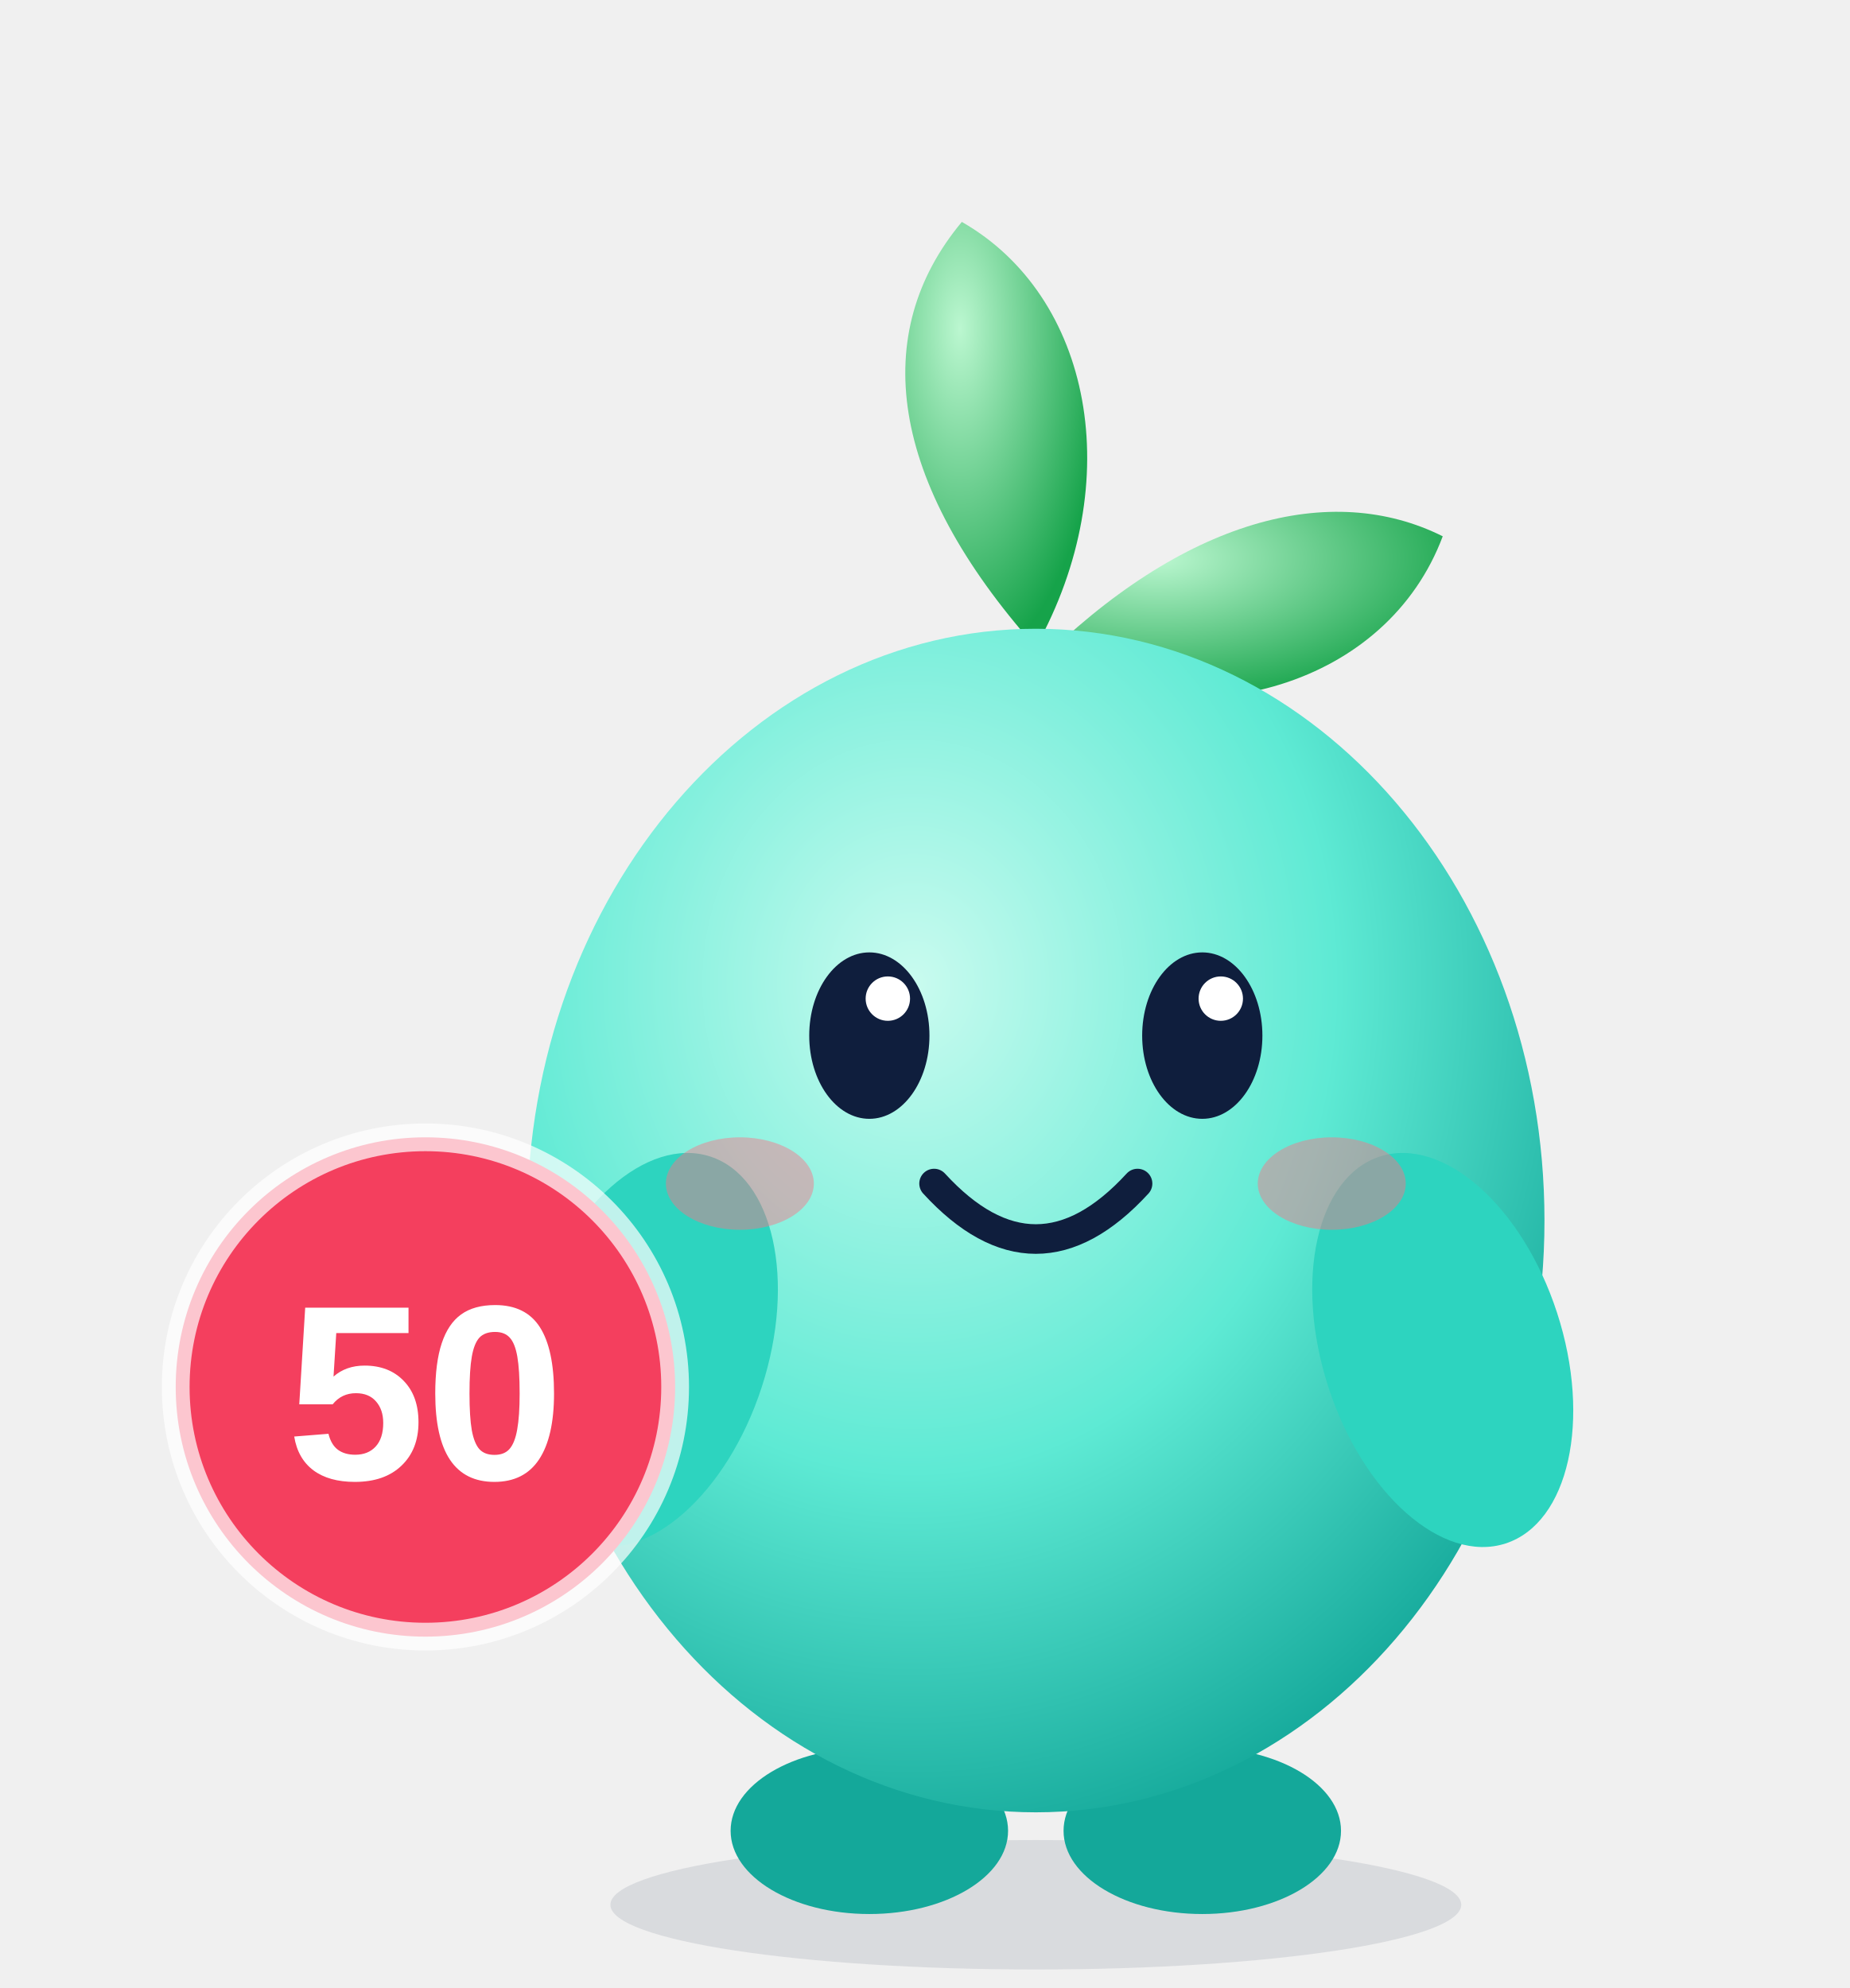
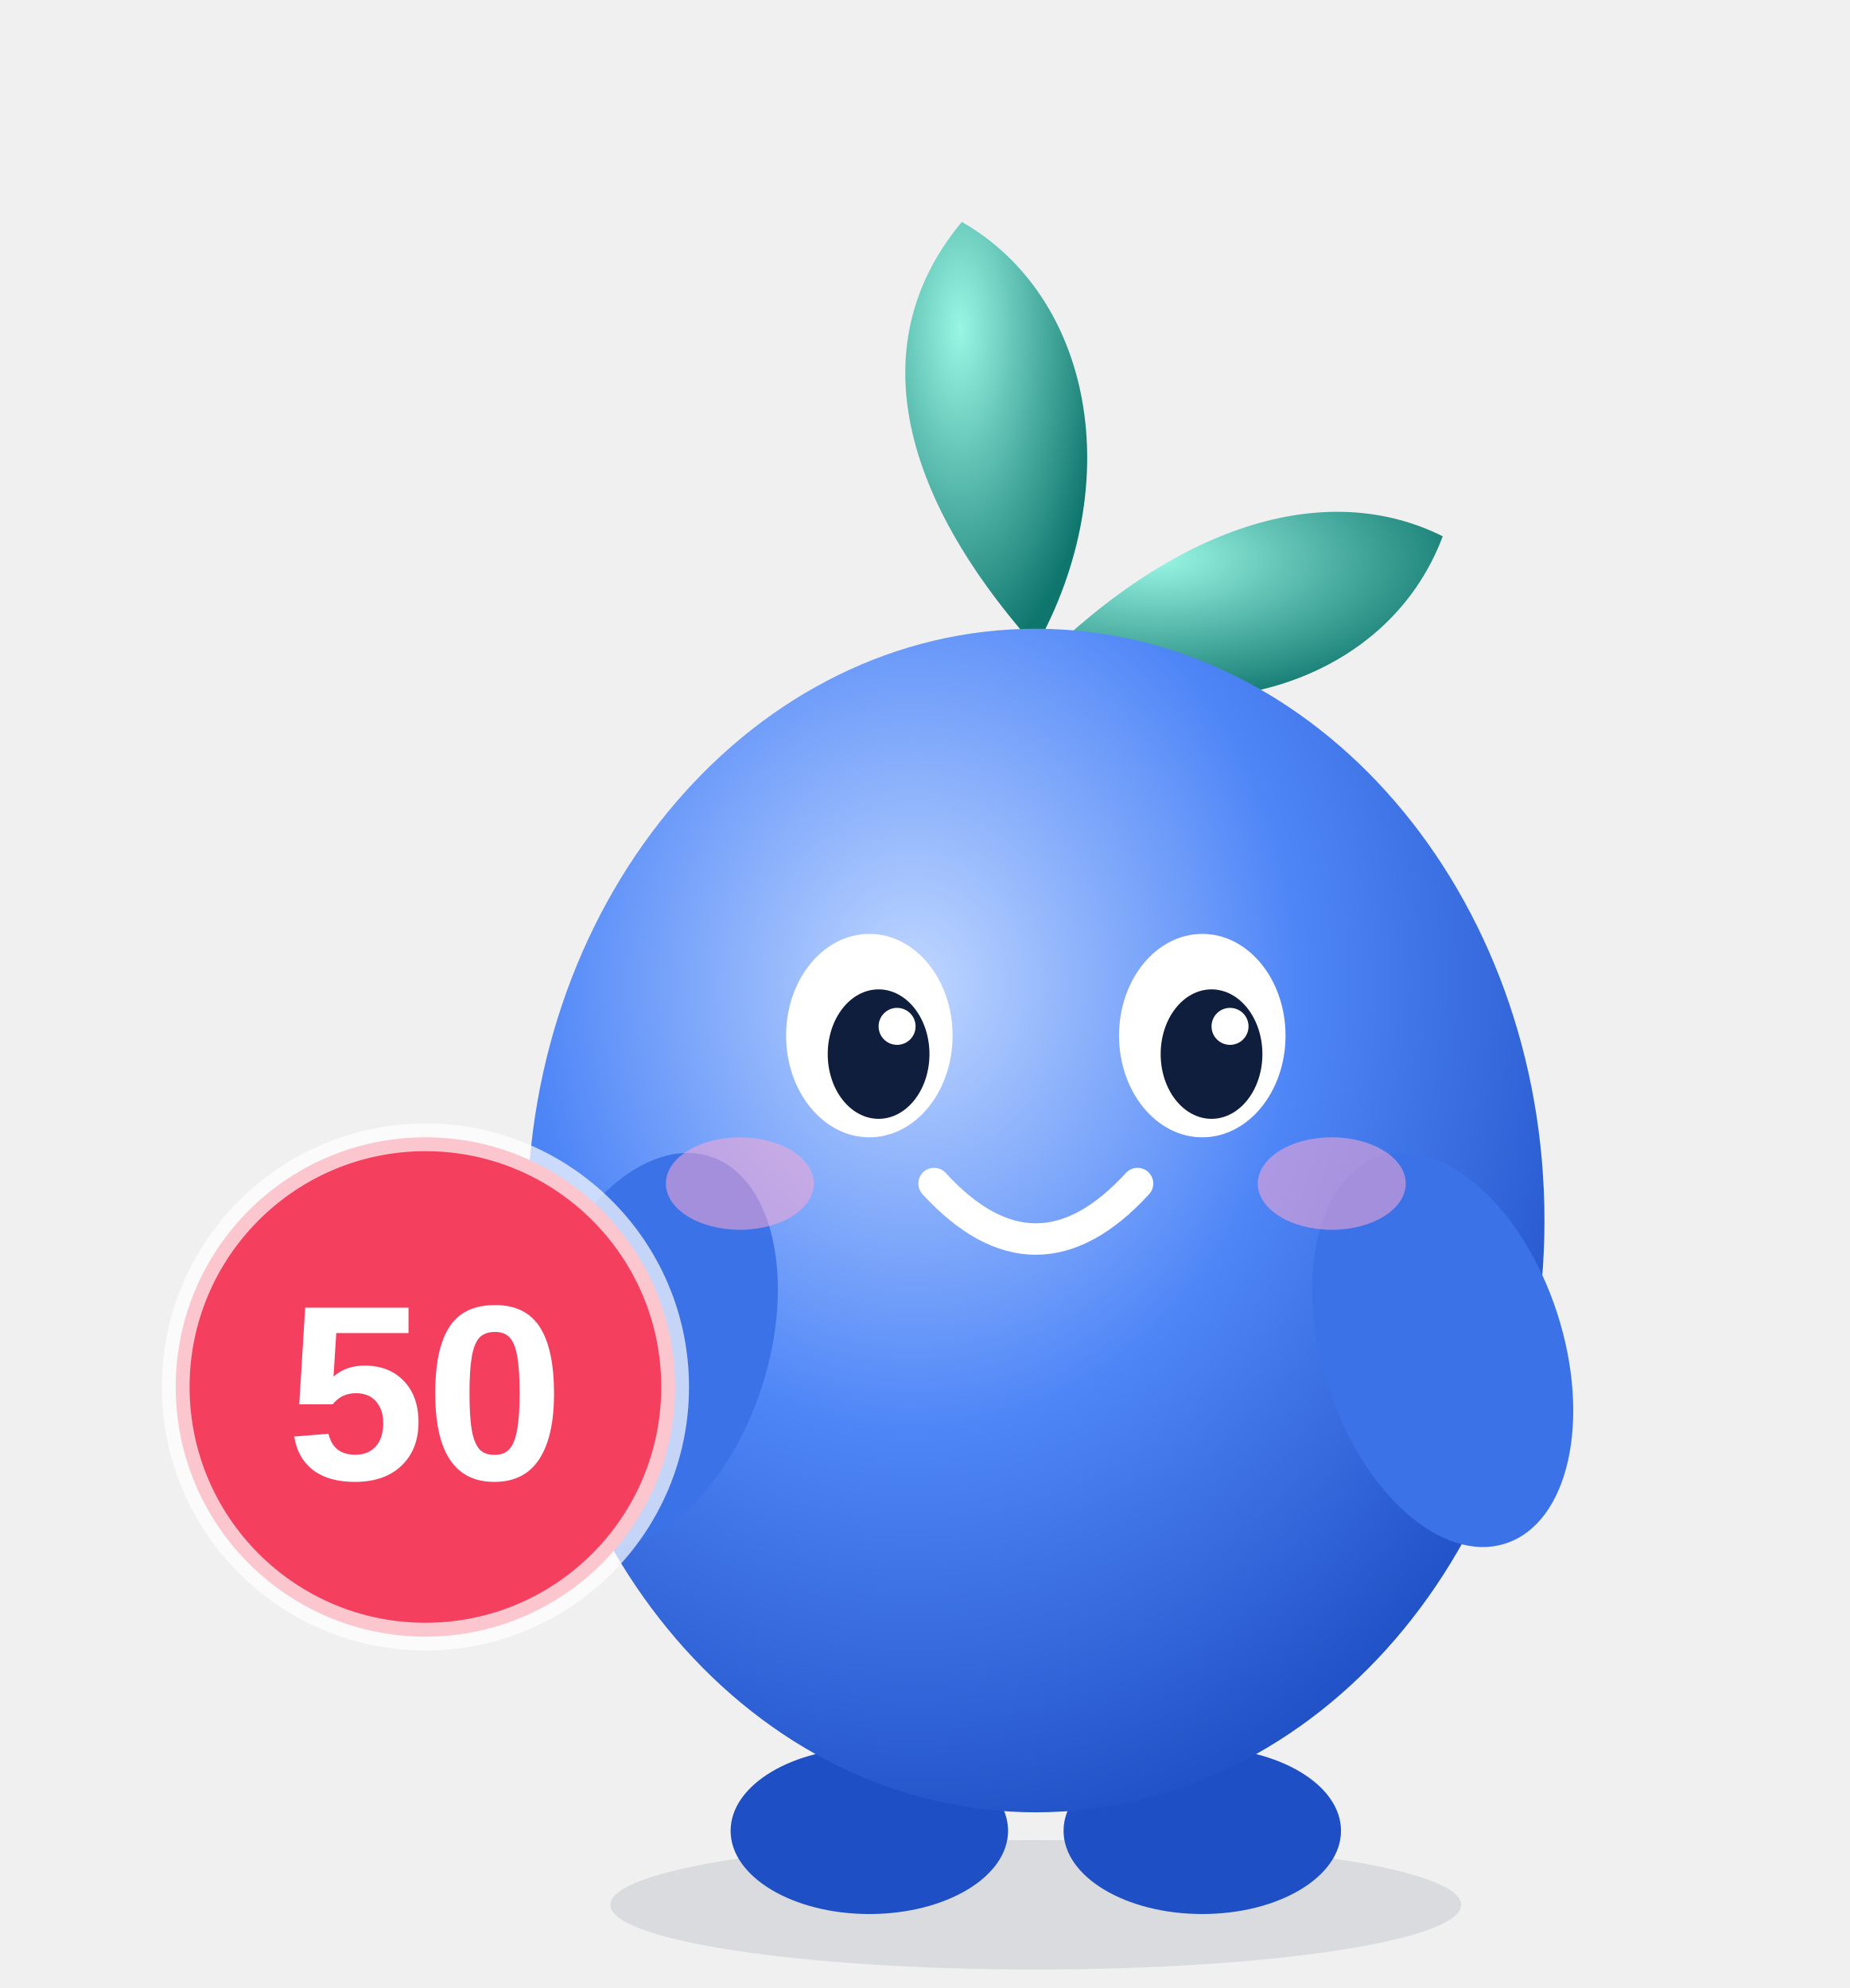
<svg xmlns="http://www.w3.org/2000/svg" viewBox="0 0 200 215">
  <defs>
    <radialGradient id="b" cx="38%" cy="30%" r="75%">
-       <stop offset="0" stop-color="#C9FBEF" />
-       <stop offset=".55" stop-color="#5EEAD4" />
-       <stop offset="1" stop-color="#14A89A" />
+       <stop offset="0" stop-color="#BFD6FF" />
+       <stop offset=".5" stop-color="#4F86F7" />
+       <stop offset="1" stop-color="#1E4FC4" />
    </radialGradient>
    <radialGradient id="l" cx="30%" cy="25%" r="80%">
-       <stop offset="0" stop-color="#BBF7D0" />
-       <stop offset="1" stop-color="#16A34A" />
+       <stop offset="0" stop-color="#99F6E4" />
+       <stop offset="1" stop-color="#0F766E" />
    </radialGradient>
  </defs>
  <ellipse cx="112" cy="206" rx="46" ry="7" fill="#0F1E3D" opacity=".10" />
-   <ellipse cx="94" cy="198" rx="15" ry="9" fill="#14A89A" />
-   <ellipse cx="130" cy="198" rx="15" ry="9" fill="#14A89A" />
+   <ellipse cx="94" cy="198" rx="15" ry="9" fill="#1E4FC4" />
+   <ellipse cx="130" cy="198" rx="15" ry="9" fill="#1E4FC4" />
  <path d="M112 70 C96 52 94 36 104 24 C118 32 122 52 112 70Z" fill="url(#l)" />
  <path d="M112 72 C128 56 144 52 156 58 C150 74 130 80 112 72Z" fill="url(#l)" />
  <ellipse cx="112" cy="132" rx="55" ry="64" fill="url(#b)" />
-   <ellipse cx="156" cy="146" rx="13" ry="22" fill="#2DD4BF" transform="rotate(-18 156 146)" />
-   <ellipse cx="70" cy="146" rx="13" ry="22" fill="#2DD4BF" transform="rotate(18 70 146)" />
-   <ellipse cx="94" cy="112" rx="6.5" ry="9" fill="#0F1E3D" />
-   <ellipse cx="130" cy="112" rx="6.5" ry="9" fill="#0F1E3D" />
-   <circle cx="96" cy="108" r="2.4" fill="#fff" />
-   <circle cx="132" cy="108" r="2.4" fill="#fff" />
-   <ellipse cx="80" cy="128" rx="8" ry="5" fill="#FB7185" opacity=".45" />
-   <ellipse cx="144" cy="128" rx="8" ry="5" fill="#FB7185" opacity=".45" />
-   <path d="M101 128 Q112 140 123 128" fill="none" stroke="#0F1E3D" stroke-width="3.2" stroke-linecap="round" />
+   <ellipse cx="156" cy="146" rx="13" ry="22" fill="#3B72E8" transform="rotate(-18 156 146)" />
+   <ellipse cx="70" cy="146" rx="13" ry="22" fill="#3B72E8" transform="rotate(18 70 146)" />
+   <ellipse cx="94" cy="112" rx="9" ry="11" fill="#fff" />
+   <ellipse cx="130" cy="112" rx="9" ry="11" fill="#fff" />
+   <ellipse cx="95" cy="114" rx="5.5" ry="7" fill="#0F1E3D" />
+   <ellipse cx="131" cy="114" rx="5.5" ry="7" fill="#0F1E3D" />
+   <circle cx="97" cy="111" r="2" fill="#fff" />
+   <circle cx="133" cy="111" r="2" fill="#fff" />
+   <ellipse cx="80" cy="128" rx="8" ry="5" fill="#F9A8D4" opacity=".55" />
+   <ellipse cx="144" cy="128" rx="8" ry="5" fill="#F9A8D4" opacity=".55" />
+   <path d="M101 128 Q112 140 123 128" fill="none" stroke="#fff" stroke-width="3.4" stroke-linecap="round" />
  <circle cx="46" cy="150" r="27" fill="#F43F5E" />
  <circle cx="46" cy="150" r="27" fill="none" stroke="#fff" stroke-width="3" opacity=".7" />
  <text x="46" y="160" text-anchor="middle" font-family="Arial,sans-serif" font-weight="800" font-size="27" fill="#fff">50</text>
</svg>
